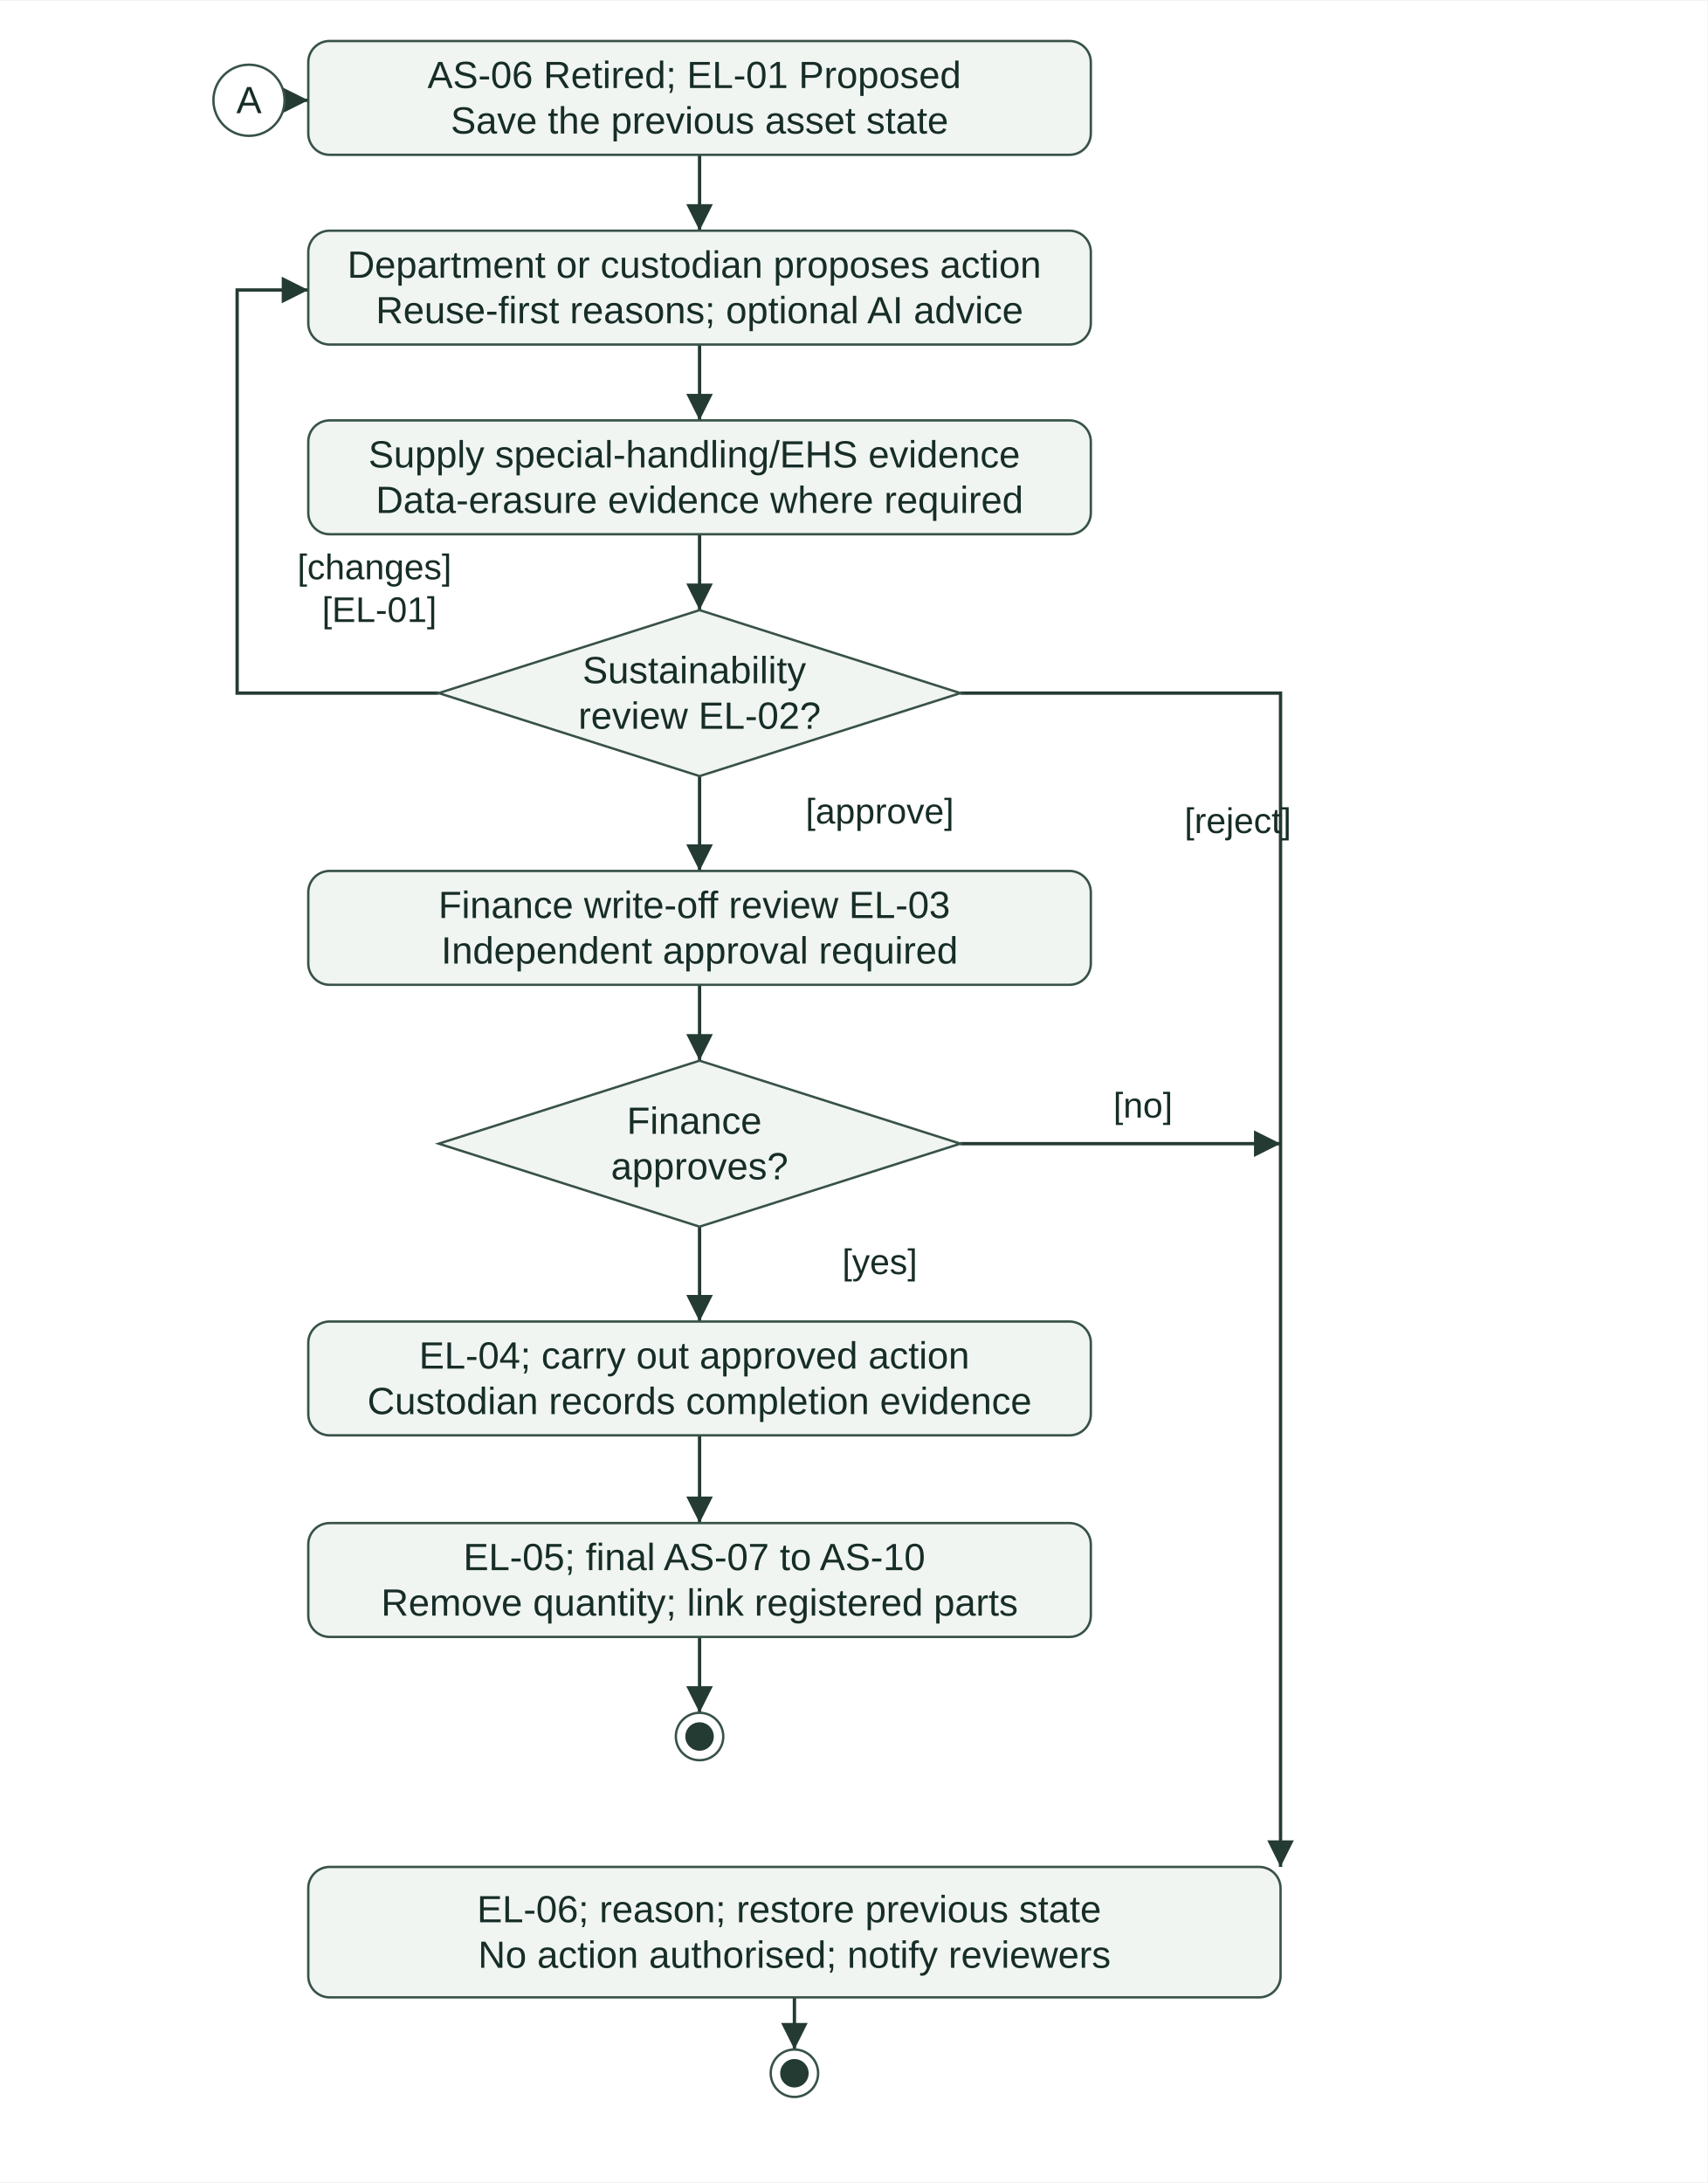
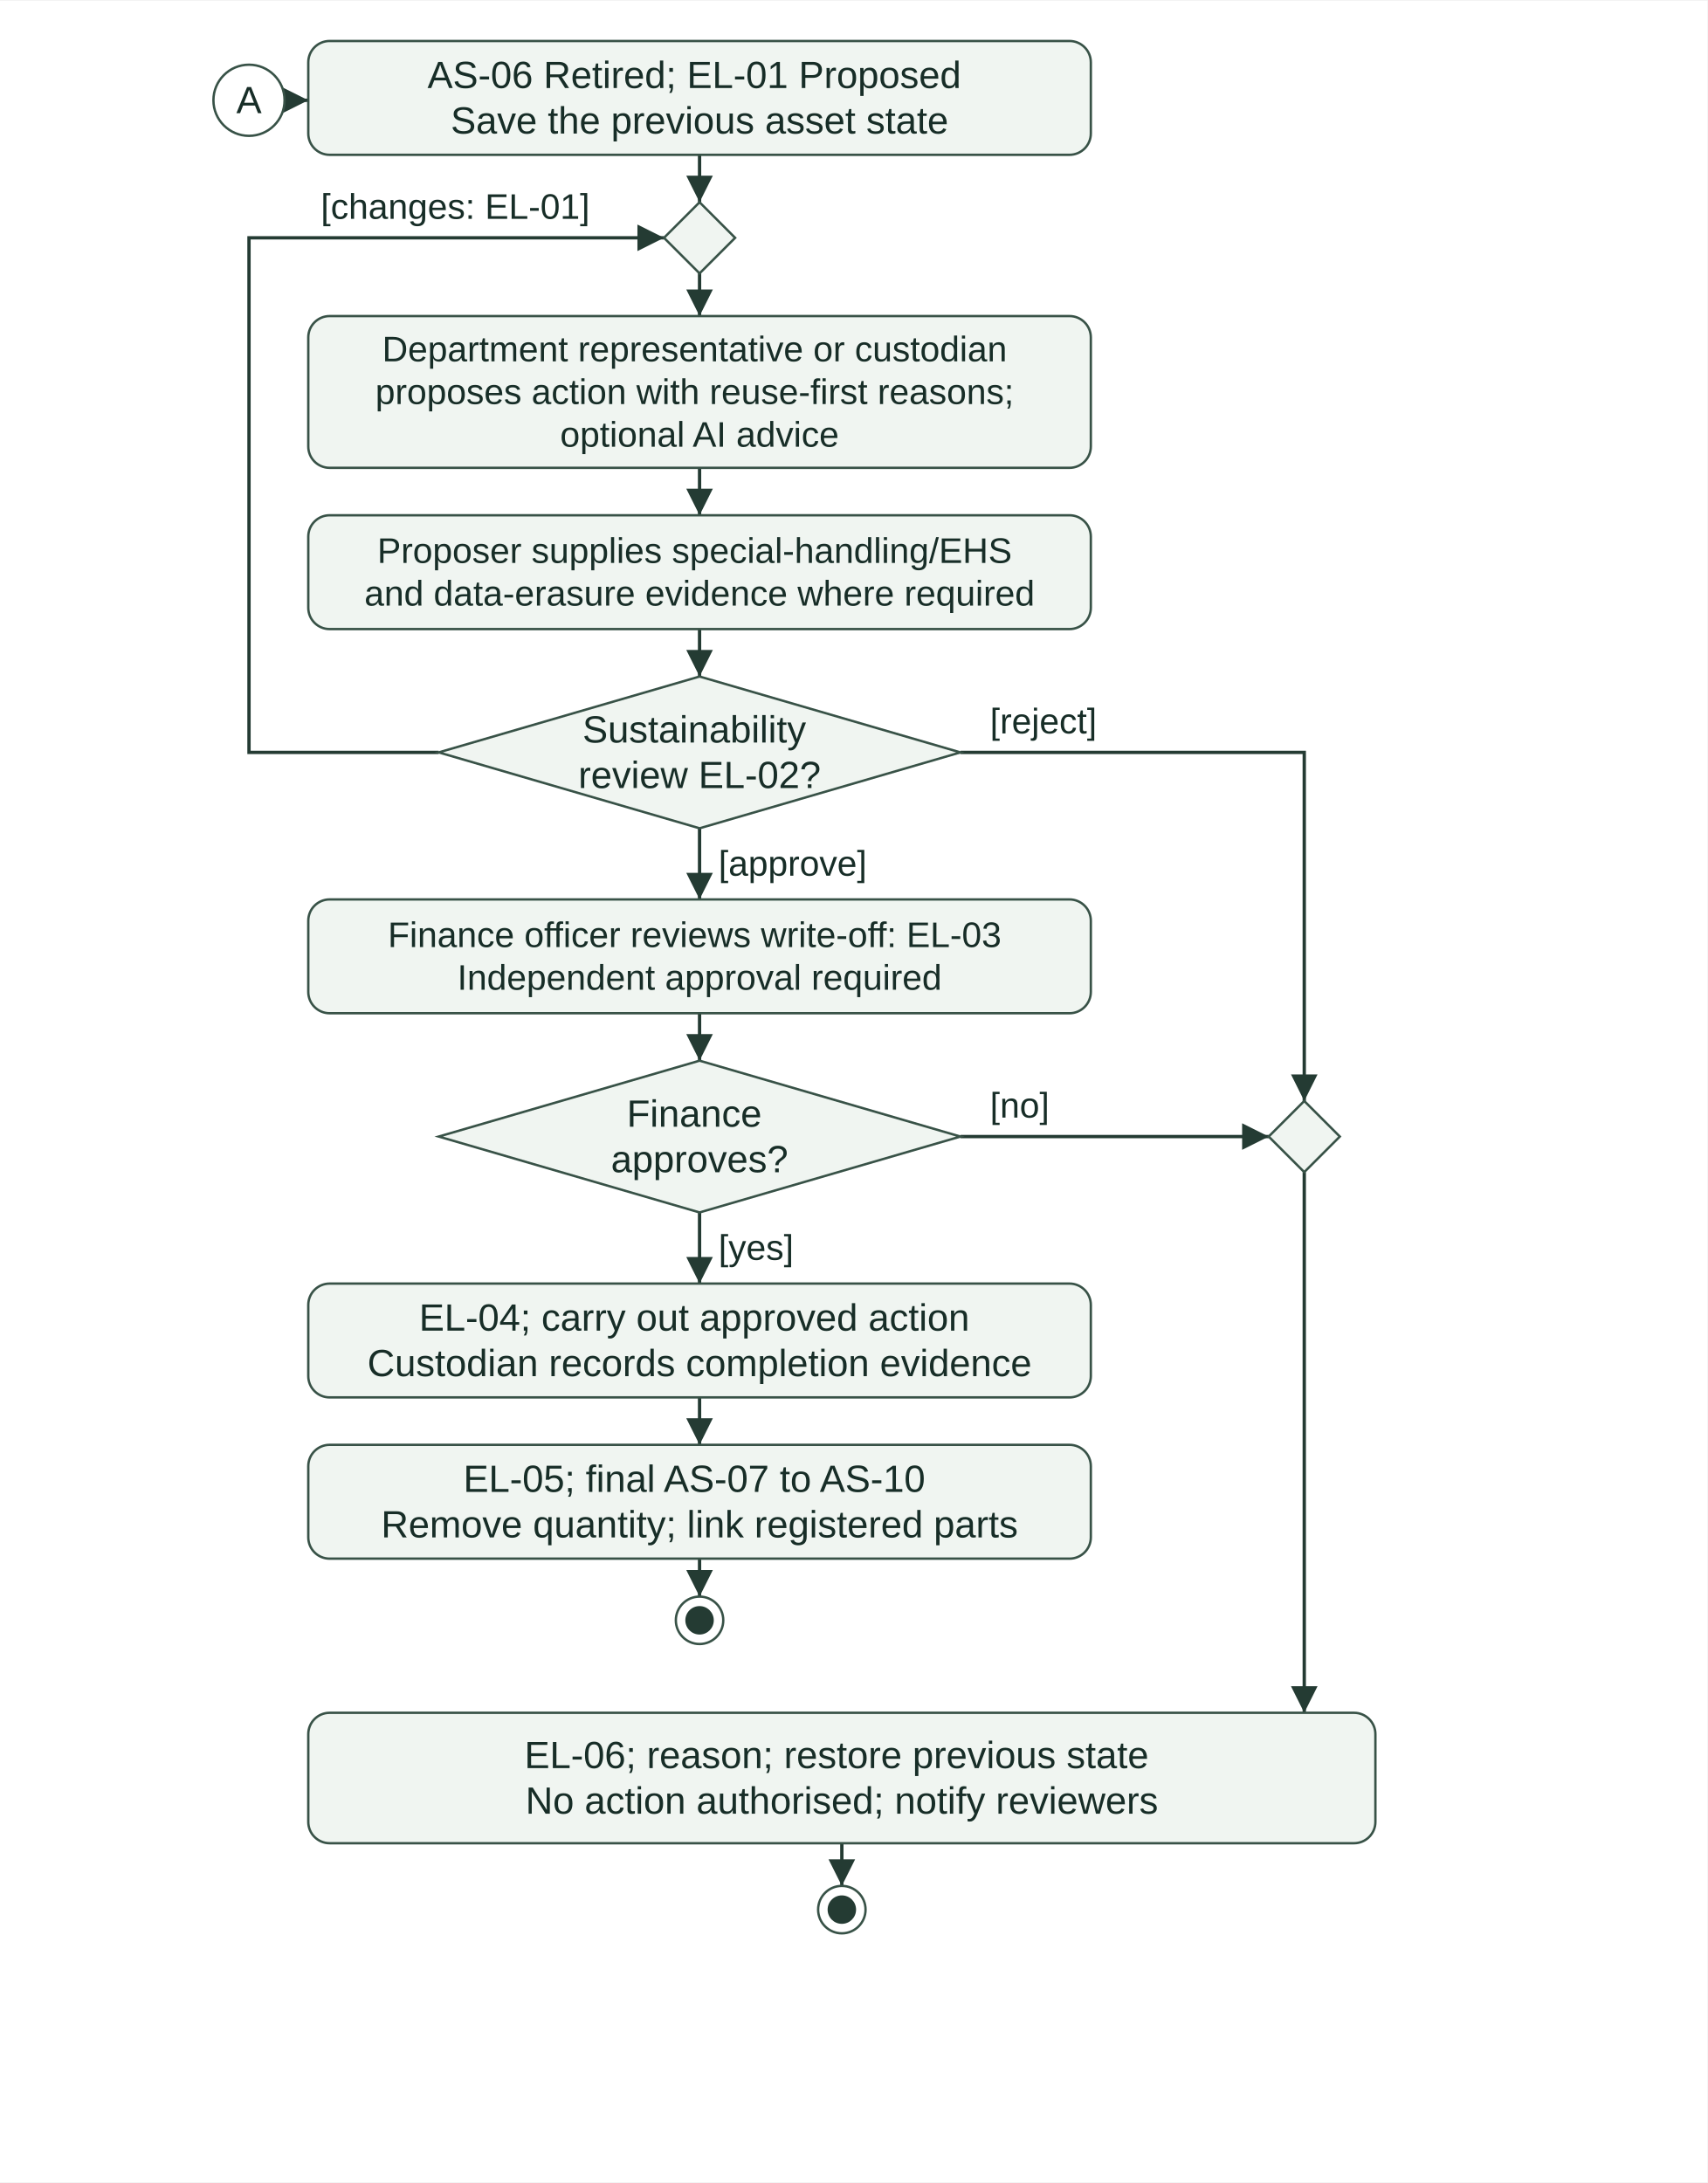
<svg xmlns="http://www.w3.org/2000/svg" width="560" height="716" viewBox="0 0 720 920">
  <rect width="720" height="920" fill="white" />
  <svg x="80.0" y="0" width="560" height="902" viewBox="590 48 560 902">
    <defs>
      <marker id="arrow" markerWidth="9" markerHeight="8" refX="8" refY="4" orient="auto">
        <path d="M0,0 L8,4 L0,8 Z" fill="#243b33" />
      </marker>
      <marker id="open" markerWidth="9" markerHeight="8" refX="8" refY="4" orient="auto">
        <path d="M0,0 L8,4 L0,8" fill="none" stroke="#243b33" />
      </marker>
    </defs>
    <rect width="100%" height="100%" fill="white" />
    <polyline points="260,74 260,94" fill="none" stroke="#243b33" stroke-width="1.4" marker-end="url(#arrow)" />
-     <polyline points="260,142 260,170" fill="none" stroke="#243b33" stroke-width="1.4" marker-end="url(#arrow)" />
-     <polyline points="260,240 260,280" fill="none" stroke="#243b33" stroke-width="1.4" marker-end="url(#arrow)" />
-     <polyline points="260,328 260,355" fill="none" stroke="#243b33" stroke-width="1.4" marker-end="url(#arrow)" />
-     <polyline points="260,425 260,465" fill="none" stroke="#243b33" stroke-width="1.4" marker-end="url(#arrow)" />
-     <polyline points="260,513 260,545" fill="none" stroke="#243b33" stroke-width="1.4" marker-end="url(#arrow)" />
-     <polyline points="260,615 260,655" fill="none" stroke="#243b33" stroke-width="1.4" marker-end="url(#arrow)" />
-     <polyline points="260,703 260,735" fill="none" stroke="#243b33" stroke-width="1.4" marker-end="url(#arrow)" />
-     <polyline points="150,580 35,580 35,304 95,304" fill="none" stroke="#243b33" stroke-width="1.4" marker-end="url(#arrow)" />
-     <polyline points="370,390 505,390 505,465" fill="none" stroke="#243b33" stroke-width="1.4" marker-end="url(#arrow)" />
-     <polyline points="505,525 505,555" fill="none" stroke="#243b33" stroke-width="1.4" marker-end="url(#arrow)" />
-     <polyline points="370,205 475,205" fill="none" stroke="#243b33" stroke-width="1.4" marker-end="url(#arrow)" />
+     <polyline points="260,142 260,165" fill="none" stroke="#243b33" stroke-width="1.4" marker-end="url(#arrow)" />
+     <polyline points="370,197 475,197" fill="none" stroke="#243b33" stroke-width="1.4" marker-end="url(#arrow)" />
+     <polyline points="260,229 260,255" fill="none" stroke="#243b33" stroke-width="1.4" marker-end="url(#arrow)" />
+     <polyline points="260,285 260,303" fill="none" stroke="#243b33" stroke-width="1.4" marker-end="url(#arrow)" />
+     <polyline points="260,367 260,387" fill="none" stroke="#243b33" stroke-width="1.4" marker-end="url(#arrow)" />
+     <polyline points="370,419 505,419 505,470" fill="none" stroke="#243b33" stroke-width="1.4" marker-end="url(#arrow)" />
+     <polyline points="505,530 505,546" fill="none" stroke="#243b33" stroke-width="1.4" marker-end="url(#arrow)" />
+     <polyline points="260,451 260,481" fill="none" stroke="#243b33" stroke-width="1.4" marker-end="url(#arrow)" />
+     <polyline points="260,529 260,549" fill="none" stroke="#243b33" stroke-width="1.4" marker-end="url(#arrow)" />
+     <polyline points="150,581 35,581 35,270 245,270" fill="none" stroke="#243b33" stroke-width="1.4" marker-end="url(#arrow)" />
+     <polyline points="260,613 260,643" fill="none" stroke="#243b33" stroke-width="1.4" marker-end="url(#arrow)" />
+     <polyline points="260,707 260,725" fill="none" stroke="#243b33" stroke-width="1.4" marker-end="url(#arrow)" />
    <polyline points="630,90 640,90" fill="none" stroke="#243b33" stroke-width="1.4" marker-end="url(#arrow)" />
-     <polyline points="805,113 805,145" fill="none" stroke="#243b33" stroke-width="1.4" marker-end="url(#arrow)" />
-     <polyline points="805,193 805,225" fill="none" stroke="#243b33" stroke-width="1.4" marker-end="url(#arrow)" />
-     <polyline points="805,273 805,305" fill="none" stroke="#243b33" stroke-width="1.4" marker-end="url(#arrow)" />
-     <polyline points="805,375 805,415" fill="none" stroke="#243b33" stroke-width="1.4" marker-end="url(#arrow)" />
-     <polyline points="805,463 805,495" fill="none" stroke="#243b33" stroke-width="1.4" marker-end="url(#arrow)" />
-     <polyline points="805,565 805,605" fill="none" stroke="#243b33" stroke-width="1.4" marker-end="url(#arrow)" />
-     <polyline points="805,653 805,690" fill="none" stroke="#243b33" stroke-width="1.4" marker-end="url(#arrow)" />
-     <polyline points="805,738 805,770" fill="none" stroke="#243b33" stroke-width="1.4" marker-end="url(#arrow)" />
-     <polyline points="915,340 1050,340 1050,835" fill="none" stroke="#243b33" stroke-width="1.4" marker-end="url(#arrow)" />
-     <polyline points="915,530 1050,530" fill="none" stroke="#243b33" stroke-width="1.4" marker-end="url(#arrow)" />
-     <polyline points="845,890 845,912" fill="none" stroke="#243b33" stroke-width="1.4" marker-end="url(#arrow)" />
-     <polyline points="695,340 610,340 610,170 640,170" fill="none" stroke="#243b33" stroke-width="1.4" marker-end="url(#arrow)" />
+     <polyline points="805,113 805,133" fill="none" stroke="#243b33" stroke-width="1.4" marker-end="url(#arrow)" />
+     <polyline points="805,163 805,181" fill="none" stroke="#243b33" stroke-width="1.4" marker-end="url(#arrow)" />
+     <polyline points="805,245 805,265" fill="none" stroke="#243b33" stroke-width="1.4" marker-end="url(#arrow)" />
+     <polyline points="805,313 805,333" fill="none" stroke="#243b33" stroke-width="1.4" marker-end="url(#arrow)" />
+     <polyline points="695,365 615,365 615,148 790,148" fill="none" stroke="#243b33" stroke-width="1.4" marker-end="url(#arrow)" />
+     <polyline points="915,365 1060,365 1060,512" fill="none" stroke="#243b33" stroke-width="1.4" marker-end="url(#arrow)" />
+     <polyline points="805,397 805,427" fill="none" stroke="#243b33" stroke-width="1.4" marker-end="url(#arrow)" />
+     <polyline points="805,475 805,495" fill="none" stroke="#243b33" stroke-width="1.4" marker-end="url(#arrow)" />
+     <polyline points="915,527 1045,527" fill="none" stroke="#243b33" stroke-width="1.4" marker-end="url(#arrow)" />
+     <polyline points="1060,542 1060,770" fill="none" stroke="#243b33" stroke-width="1.4" marker-end="url(#arrow)" />
+     <polyline points="805,559 805,589" fill="none" stroke="#243b33" stroke-width="1.4" marker-end="url(#arrow)" />
+     <polyline points="805,637 805,657" fill="none" stroke="#243b33" stroke-width="1.4" marker-end="url(#arrow)" />
+     <polyline points="805,705 805,721" fill="none" stroke="#243b33" stroke-width="1.4" marker-end="url(#arrow)" />
+     <polyline points="865,825 865,843" fill="none" stroke="#243b33" stroke-width="1.4" marker-end="url(#arrow)" />
    <circle cx="260" cy="66" r="8" fill="#243b33" />
    <rect x="95" y="94" width="330" height="48" rx="9" fill="#f0f5f1" stroke="#385247" />
    <text x="260.0" y="113.84" text-anchor="middle" font-family="Arial,sans-serif" font-size="16" font-weight="normal" fill="#172d27">
      <tspan x="260.0" dy="0">Custodian reports defect: MW-01</tspan>
      <tspan x="260.0" dy="19.2">Maintenance staff assess: MW-02</tspan>
    </text>
-     <polygon points="260.0,170 370,205.0 260.0,240 150,205.0" fill="#f0f5f1" stroke="#385247" />
-     <text x="260.0" y="200.84" text-anchor="middle" font-family="Arial,sans-serif" font-size="16" font-weight="normal" fill="#172d27">
+     <polygon points="260.0,165 370,197.0 260.0,229 150,197.0" fill="#f0f5f1" stroke="#385247" />
+     <text x="260.0" y="192.84" text-anchor="middle" font-family="Arial,sans-serif" font-size="16" font-weight="normal" fill="#172d27">
      <tspan x="260.0" dy="0">Repairable and</tspan>
      <tspan x="260.0" dy="19.2">economic?</tspan>
    </text>
-     <text x="336" y="260.0" text-anchor="middle" font-family="Arial,sans-serif" font-size="15" font-weight="normal" fill="#172d27">
-       <tspan x="336" dy="0">[yes]</tspan>
-     </text>
-     <rect x="95" y="280" width="330" height="48" rx="9" fill="#f0f5f1" stroke="#385247" />
-     <text x="260.0" y="299.84" text-anchor="middle" font-family="Arial,sans-serif" font-size="16" font-weight="normal" fill="#172d27">
-       <tspan x="260.0" dy="0">Record plan and estimate: MW-03</tspan>
-       <tspan x="260.0" dy="19.2">Department and conditional Finance review</tspan>
-     </text>
-     <polygon points="260.0,355 370,390.0 260.0,425 150,390.0" fill="#f0f5f1" stroke="#385247" />
-     <text x="260.0" y="395.44" text-anchor="middle" font-family="Arial,sans-serif" font-size="16" font-weight="normal" fill="#172d27">
+     <text x="422" y="189" text-anchor="middle" font-family="Arial,sans-serif" font-size="15" font-weight="normal" fill="#172d27" stroke="white" stroke-width="5" stroke-linejoin="round" paint-order="stroke">
+       <tspan x="422" dy="0">[no: MW-07]</tspan>
+     </text>
+     <ellipse cx="490.0" cy="197.0" rx="15.0" ry="15.0" fill="white" stroke="#385247" />
+     <text x="490.0" y="202.44" text-anchor="middle" font-family="Arial,sans-serif" font-size="16" font-weight="normal" fill="#172d27">
+       <tspan x="490.0" dy="0">A</tspan>
+     </text>
+     <text x="268" y="245" text-anchor="start" font-family="Arial,sans-serif" font-size="15" font-weight="normal" fill="#172d27" stroke="white" stroke-width="5" stroke-linejoin="round" paint-order="stroke">
+       <tspan x="268" dy="0">[yes]</tspan>
+     </text>
+     <polygon points="260.0,255 275,270.0 260.0,285 245,270.0" fill="#f0f5f1" stroke="#385247" />
+     <text x="260.0" y="275.44" text-anchor="middle" font-family="Arial,sans-serif" font-size="16" font-weight="normal" fill="#172d27">
+       <tspan x="260.0" dy="0" />
+     </text>
+     <rect x="95" y="303" width="330" height="64" rx="9" fill="#f0f5f1" stroke="#385247" />
+     <text x="260.0" y="322.1" text-anchor="middle" font-family="Arial,sans-serif" font-size="15" font-weight="normal" fill="#172d27">
+       <tspan x="260.0" dy="0">Maintenance staff record plan and</tspan>
+       <tspan x="260.0" dy="18.0">estimate: MW-03; Department and</tspan>
+       <tspan x="260.0" dy="18.0">conditional Finance review</tspan>
+     </text>
+     <polygon points="260.0,387 370,419.0 260.0,451 150,419.0" fill="#f0f5f1" stroke="#385247" />
+     <text x="260.0" y="424.44" text-anchor="middle" font-family="Arial,sans-serif" font-size="16" font-weight="normal" fill="#172d27">
      <tspan x="260.0" dy="0">Costs approved?</tspan>
    </text>
-     <text x="336" y="445.0" text-anchor="middle" font-family="Arial,sans-serif" font-size="15" font-weight="normal" fill="#172d27">
-       <tspan x="336" dy="0">[yes]</tspan>
-     </text>
-     <rect x="95" y="465" width="330" height="48" rx="9" fill="#f0f5f1" stroke="#385247" />
-     <text x="260.0" y="484.84" text-anchor="middle" font-family="Arial,sans-serif" font-size="16" font-weight="normal" fill="#172d27">
-       <tspan x="260.0" dy="0">MW-04 then MW-05</tspan>
-       <tspan x="260.0" dy="19.2">AS-04; perform approved work</tspan>
-     </text>
-     <polygon points="260.0,545 370,580.0 260.0,615 150,580.0" fill="#f0f5f1" stroke="#385247" />
-     <text x="260.0" y="575.84" text-anchor="middle" font-family="Arial,sans-serif" font-size="16" font-weight="normal" fill="#172d27">
+     <text x="392" y="411" text-anchor="middle" font-family="Arial,sans-serif" font-size="15" font-weight="normal" fill="#172d27" stroke="white" stroke-width="5" stroke-linejoin="round" paint-order="stroke">
+       <tspan x="392" dy="0">[no]</tspan>
+     </text>
+     <rect x="435" y="470" width="140" height="60" rx="9" fill="#f0f5f1" stroke="#385247" />
+     <text x="505.0" y="496.1" text-anchor="middle" font-family="Arial,sans-serif" font-size="15" font-weight="normal" fill="#172d27">
+       <tspan x="505.0" dy="0">MW-08 Rejected</tspan>
+       <tspan x="505.0" dy="18.0">Reason; no work</tspan>
+     </text>
+     <ellipse cx="505.0" cy="556.0" rx="10.0" ry="10.0" fill="white" stroke="#385247" />
+     <text x="505.0" y="561.44" text-anchor="middle" font-family="Arial,sans-serif" font-size="16" font-weight="normal" fill="#172d27">
+       <tspan x="505.0" dy="0" />
+     </text>
+     <circle cx="505" cy="556" r="6" fill="#243b33" />
+     <text x="268" y="471" text-anchor="start" font-family="Arial,sans-serif" font-size="15" font-weight="normal" fill="#172d27" stroke="white" stroke-width="5" stroke-linejoin="round" paint-order="stroke">
+       <tspan x="268" dy="0">[yes]</tspan>
+     </text>
+     <rect x="95" y="481" width="330" height="48" rx="9" fill="#f0f5f1" stroke="#385247" />
+     <text x="260.0" y="501.1" text-anchor="middle" font-family="Arial,sans-serif" font-size="15" font-weight="normal" fill="#172d27">
+       <tspan x="260.0" dy="0">Maintenance staff perform approved work</tspan>
+       <tspan x="260.0" dy="18.0">MW-04 then MW-05; AS-04</tspan>
+     </text>
+     <polygon points="260.0,549 370,581.0 260.0,613 150,581.0" fill="#f0f5f1" stroke="#385247" />
+     <text x="260.0" y="576.84" text-anchor="middle" font-family="Arial,sans-serif" font-size="16" font-weight="normal" fill="#172d27">
      <tspan x="260.0" dy="0">Cost exceeds</tspan>
      <tspan x="260.0" dy="19.2">approval?</tspan>
    </text>
-     <text x="336" y="635.0" text-anchor="middle" font-family="Arial,sans-serif" font-size="15" font-weight="normal" fill="#172d27">
-       <tspan x="336" dy="0">[no]</tspan>
-     </text>
-     <rect x="95" y="655" width="330" height="48" rx="9" fill="#f0f5f1" stroke="#385247" />
-     <text x="260.0" y="674.84" text-anchor="middle" font-family="Arial,sans-serif" font-size="16" font-weight="normal" fill="#172d27">
-       <tspan x="260.0" dy="0">Record parts, labour, cost and outcome</tspan>
-       <tspan x="260.0" dy="19.2">MW-06; restore AS-02 or AS-03</tspan>
-     </text>
-     <ellipse cx="260.0" cy="745.0" rx="10.0" ry="10.0" fill="white" stroke="#385247" />
-     <text x="260.0" y="750.44" text-anchor="middle" font-family="Arial,sans-serif" font-size="16" font-weight="normal" fill="#172d27">
+     <text x="140" y="262" text-anchor="middle" font-family="Arial,sans-serif" font-size="15" font-weight="normal" fill="#172d27" stroke="white" stroke-width="5" stroke-linejoin="round" paint-order="stroke">
+       <tspan x="140" dy="0">[yes: MW-03]</tspan>
+     </text>
+     <text x="268" y="633" text-anchor="start" font-family="Arial,sans-serif" font-size="15" font-weight="normal" fill="#172d27" stroke="white" stroke-width="5" stroke-linejoin="round" paint-order="stroke">
+       <tspan x="268" dy="0">[no]</tspan>
+     </text>
+     <rect x="95" y="643" width="330" height="64" rx="9" fill="#f0f5f1" stroke="#385247" />
+     <text x="260.0" y="662.1" text-anchor="middle" font-family="Arial,sans-serif" font-size="15" font-weight="normal" fill="#172d27">
+       <tspan x="260.0" dy="0">Maintenance staff record parts, labour,</tspan>
+       <tspan x="260.0" dy="18.0">cost and outcome: MW-06</tspan>
+       <tspan x="260.0" dy="18.0">System restores AS-02 or AS-03</tspan>
+     </text>
+     <ellipse cx="260.0" cy="735.0" rx="10.0" ry="10.0" fill="white" stroke="#385247" />
+     <text x="260.0" y="740.44" text-anchor="middle" font-family="Arial,sans-serif" font-size="16" font-weight="normal" fill="#172d27">
      <tspan x="260.0" dy="0" />
    </text>
-     <circle cx="260" cy="745" r="6" fill="#243b33" />
-     <text x="90" y="449" text-anchor="middle" font-family="Arial,sans-serif" font-size="15" font-weight="normal" fill="#172d27">
-       <tspan x="90" dy="0">[yes: MW-03]</tspan>
-     </text>
-     <text x="480" y="380" text-anchor="middle" font-family="Arial,sans-serif" font-size="15" font-weight="normal" fill="#172d27">
-       <tspan x="480" dy="0">[no]</tspan>
-     </text>
-     <rect x="435" y="465" width="140" height="60" rx="9" fill="#f0f5f1" stroke="#385247" />
-     <text x="505.0" y="490.84" text-anchor="middle" font-family="Arial,sans-serif" font-size="16" font-weight="normal" fill="#172d27">
-       <tspan x="505.0" dy="0">MW-08 Rejected</tspan>
-       <tspan x="505.0" dy="19.2">Reason; no work</tspan>
-     </text>
-     <ellipse cx="505.0" cy="565.0" rx="10.0" ry="10.0" fill="white" stroke="#385247" />
-     <text x="505.0" y="570.44" text-anchor="middle" font-family="Arial,sans-serif" font-size="16" font-weight="normal" fill="#172d27">
-       <tspan x="505.0" dy="0" />
-     </text>
-     <circle cx="505" cy="565" r="6" fill="#243b33" />
-     <text x="450" y="185" text-anchor="middle" font-family="Arial,sans-serif" font-size="15" font-weight="normal" fill="#172d27">
-       <tspan x="450" dy="0">[no: MW-07]</tspan>
-     </text>
-     <ellipse cx="490.0" cy="205.0" rx="15.0" ry="15.0" fill="white" stroke="#385247" />
-     <text x="490.0" y="210.44" text-anchor="middle" font-family="Arial,sans-serif" font-size="16" font-weight="normal" fill="#172d27">
-       <tspan x="490.0" dy="0">A</tspan>
+     <circle cx="260" cy="735" r="6" fill="#243b33" />
+     <rect x="45" y="790" width="540" height="110" rx="0" fill="#fff6e3" stroke="#385247" />
+     <text x="315.0" y="814.1" text-anchor="middle" font-family="Arial,sans-serif" font-size="15" font-weight="normal" fill="#172d27">
+       <tspan x="315.0" dy="0">Exception paths</tspan>
+       <tspan x="315.0" dy="18.0">Missing evidence: stay pending; never skip EHS or erasure.</tspan>
+       <tspan x="315.0" dy="18.0">Repair fails in MW-05: MW-07 then EL-01.</tspan>
+       <tspan x="315.0" dy="18.0">Retain: EL-06 rejects retirement; restore AS-02/AS-03.</tspan>
+       <tspan x="315.0" dy="18.0">AI down or insufficient evidence: manual review.</tspan>
    </text>
    <ellipse cx="615.0" cy="90.0" rx="15.0" ry="15.0" fill="white" stroke="#385247" />
    <text x="615.0" y="95.44" text-anchor="middle" font-family="Arial,sans-serif" font-size="16" font-weight="normal" fill="#172d27">
      <tspan x="615.0" dy="0">A</tspan>
    </text>
    <rect x="640" y="65" width="330" height="48" rx="9" fill="#f0f5f1" stroke="#385247" />
    <text x="805.0" y="84.84" text-anchor="middle" font-family="Arial,sans-serif" font-size="16" font-weight="normal" fill="#172d27">
      <tspan x="805.0" dy="0">AS-06 Retired; EL-01 Proposed</tspan>
      <tspan x="805.0" dy="19.2">Save the previous asset state</tspan>
    </text>
-     <rect x="640" y="145" width="330" height="48" rx="9" fill="#f0f5f1" stroke="#385247" />
-     <text x="805.0" y="164.84" text-anchor="middle" font-family="Arial,sans-serif" font-size="16" font-weight="normal" fill="#172d27">
-       <tspan x="805.0" dy="0">Department or custodian proposes action</tspan>
-       <tspan x="805.0" dy="19.2">Reuse-first reasons; optional AI advice</tspan>
-     </text>
-     <rect x="640" y="225" width="330" height="48" rx="9" fill="#f0f5f1" stroke="#385247" />
-     <text x="805.0" y="244.84" text-anchor="middle" font-family="Arial,sans-serif" font-size="16" font-weight="normal" fill="#172d27">
-       <tspan x="805.0" dy="0">Supply special-handling/EHS evidence</tspan>
-       <tspan x="805.0" dy="19.2">Data-erasure evidence where required</tspan>
-     </text>
-     <polygon points="805.0,305 915,340.0 805.0,375 695,340.0" fill="#f0f5f1" stroke="#385247" />
-     <text x="805.0" y="335.84" text-anchor="middle" font-family="Arial,sans-serif" font-size="16" font-weight="normal" fill="#172d27">
+     <polygon points="805.0,133 820,148.0 805.0,163 790,148.0" fill="#f0f5f1" stroke="#385247" />
+     <text x="805.0" y="153.44" text-anchor="middle" font-family="Arial,sans-serif" font-size="16" font-weight="normal" fill="#172d27">
+       <tspan x="805.0" dy="0" />
+     </text>
+     <rect x="640" y="181" width="330" height="64" rx="9" fill="#f0f5f1" stroke="#385247" />
+     <text x="805.0" y="200.1" text-anchor="middle" font-family="Arial,sans-serif" font-size="15" font-weight="normal" fill="#172d27">
+       <tspan x="805.0" dy="0">Department representative or custodian</tspan>
+       <tspan x="805.0" dy="18.0">proposes action with reuse-first reasons;</tspan>
+       <tspan x="805.0" dy="18.0">optional AI advice</tspan>
+     </text>
+     <rect x="640" y="265" width="330" height="48" rx="9" fill="#f0f5f1" stroke="#385247" />
+     <text x="805.0" y="285.1" text-anchor="middle" font-family="Arial,sans-serif" font-size="15" font-weight="normal" fill="#172d27">
+       <tspan x="805.0" dy="0">Proposer supplies special-handling/EHS</tspan>
+       <tspan x="805.0" dy="18.0">and data-erasure evidence where required</tspan>
+     </text>
+     <polygon points="805.0,333 915,365.0 805.0,397 695,365.0" fill="#f0f5f1" stroke="#385247" />
+     <text x="805.0" y="360.84" text-anchor="middle" font-family="Arial,sans-serif" font-size="16" font-weight="normal" fill="#172d27">
      <tspan x="805.0" dy="0">Sustainability</tspan>
      <tspan x="805.0" dy="19.2">review EL-02?</tspan>
    </text>
-     <text x="881" y="395.0" text-anchor="middle" font-family="Arial,sans-serif" font-size="15" font-weight="normal" fill="#172d27">
-       <tspan x="881" dy="0">[approve]</tspan>
-     </text>
-     <rect x="640" y="415" width="330" height="48" rx="9" fill="#f0f5f1" stroke="#385247" />
-     <text x="805.0" y="434.84" text-anchor="middle" font-family="Arial,sans-serif" font-size="16" font-weight="normal" fill="#172d27">
-       <tspan x="805.0" dy="0">Finance write-off review EL-03</tspan>
-       <tspan x="805.0" dy="19.2">Independent approval required</tspan>
-     </text>
-     <polygon points="805.0,495 915,530.0 805.0,565 695,530.0" fill="#f0f5f1" stroke="#385247" />
-     <text x="805.0" y="525.84" text-anchor="middle" font-family="Arial,sans-serif" font-size="16" font-weight="normal" fill="#172d27">
+     <text x="702" y="140" text-anchor="middle" font-family="Arial,sans-serif" font-size="15" font-weight="normal" fill="#172d27" stroke="white" stroke-width="5" stroke-linejoin="round" paint-order="stroke">
+       <tspan x="702" dy="0">[changes: EL-01]</tspan>
+     </text>
+     <text x="950" y="357" text-anchor="middle" font-family="Arial,sans-serif" font-size="15" font-weight="normal" fill="#172d27" stroke="white" stroke-width="5" stroke-linejoin="round" paint-order="stroke">
+       <tspan x="950" dy="0">[reject]</tspan>
+     </text>
+     <text x="813" y="417" text-anchor="start" font-family="Arial,sans-serif" font-size="15" font-weight="normal" fill="#172d27" stroke="white" stroke-width="5" stroke-linejoin="round" paint-order="stroke">
+       <tspan x="813" dy="0">[approve]</tspan>
+     </text>
+     <rect x="640" y="427" width="330" height="48" rx="9" fill="#f0f5f1" stroke="#385247" />
+     <text x="805.0" y="447.1" text-anchor="middle" font-family="Arial,sans-serif" font-size="15" font-weight="normal" fill="#172d27">
+       <tspan x="805.0" dy="0">Finance officer reviews write-off: EL-03</tspan>
+       <tspan x="805.0" dy="18.0">Independent approval required</tspan>
+     </text>
+     <polygon points="805.0,495 915,527.0 805.0,559 695,527.0" fill="#f0f5f1" stroke="#385247" />
+     <text x="805.0" y="522.84" text-anchor="middle" font-family="Arial,sans-serif" font-size="16" font-weight="normal" fill="#172d27">
      <tspan x="805.0" dy="0">Finance</tspan>
      <tspan x="805.0" dy="19.2">approves?</tspan>
    </text>
-     <text x="881" y="585.0" text-anchor="middle" font-family="Arial,sans-serif" font-size="15" font-weight="normal" fill="#172d27">
-       <tspan x="881" dy="0">[yes]</tspan>
-     </text>
-     <rect x="640" y="605" width="330" height="48" rx="9" fill="#f0f5f1" stroke="#385247" />
-     <text x="805.0" y="624.84" text-anchor="middle" font-family="Arial,sans-serif" font-size="16" font-weight="normal" fill="#172d27">
+     <text x="940" y="519" text-anchor="middle" font-family="Arial,sans-serif" font-size="15" font-weight="normal" fill="#172d27" stroke="white" stroke-width="5" stroke-linejoin="round" paint-order="stroke">
+       <tspan x="940" dy="0">[no]</tspan>
+     </text>
+     <polygon points="1060.0,512 1075,527.0 1060.0,542 1045,527.0" fill="#f0f5f1" stroke="#385247" />
+     <text x="1060.0" y="532.44" text-anchor="middle" font-family="Arial,sans-serif" font-size="16" font-weight="normal" fill="#172d27">
+       <tspan x="1060.0" dy="0" />
+     </text>
+     <text x="813" y="579" text-anchor="start" font-family="Arial,sans-serif" font-size="15" font-weight="normal" fill="#172d27" stroke="white" stroke-width="5" stroke-linejoin="round" paint-order="stroke">
+       <tspan x="813" dy="0">[yes]</tspan>
+     </text>
+     <rect x="640" y="589" width="330" height="48" rx="9" fill="#f0f5f1" stroke="#385247" />
+     <text x="805.0" y="608.84" text-anchor="middle" font-family="Arial,sans-serif" font-size="16" font-weight="normal" fill="#172d27">
      <tspan x="805.0" dy="0">EL-04; carry out approved action</tspan>
      <tspan x="805.0" dy="19.2">Custodian records completion evidence</tspan>
    </text>
-     <rect x="640" y="690" width="330" height="48" rx="9" fill="#f0f5f1" stroke="#385247" />
-     <text x="805.0" y="709.84" text-anchor="middle" font-family="Arial,sans-serif" font-size="16" font-weight="normal" fill="#172d27">
+     <rect x="640" y="657" width="330" height="48" rx="9" fill="#f0f5f1" stroke="#385247" />
+     <text x="805.0" y="676.84" text-anchor="middle" font-family="Arial,sans-serif" font-size="16" font-weight="normal" fill="#172d27">
      <tspan x="805.0" dy="0">EL-05; final AS-07 to AS-10</tspan>
      <tspan x="805.0" dy="19.2">Remove quantity; link registered parts</tspan>
    </text>
-     <ellipse cx="805.0" cy="780.0" rx="10.0" ry="10.0" fill="white" stroke="#385247" />
-     <text x="805.0" y="785.44" text-anchor="middle" font-family="Arial,sans-serif" font-size="16" font-weight="normal" fill="#172d27">
+     <ellipse cx="805.0" cy="731.0" rx="10.0" ry="10.0" fill="white" stroke="#385247" />
+     <text x="805.0" y="736.44" text-anchor="middle" font-family="Arial,sans-serif" font-size="16" font-weight="normal" fill="#172d27">
      <tspan x="805.0" dy="0" />
    </text>
-     <circle cx="805" cy="780" r="6" fill="#243b33" />
-     <text x="1032" y="399" text-anchor="middle" font-family="Arial,sans-serif" font-size="15" font-weight="normal" fill="#172d27">
-       <tspan x="1032" dy="0">[reject]</tspan>
-     </text>
-     <text x="992" y="519" text-anchor="middle" font-family="Arial,sans-serif" font-size="15" font-weight="normal" fill="#172d27">
-       <tspan x="992" dy="0">[no]</tspan>
-     </text>
-     <rect x="640" y="835" width="410" height="55" rx="9" fill="#f0f5f1" stroke="#385247" />
-     <text x="845.0" y="858.34" text-anchor="middle" font-family="Arial,sans-serif" font-size="16" font-weight="normal" fill="#172d27">
-       <tspan x="845.0" dy="0">EL-06; reason; restore previous state</tspan>
-       <tspan x="845.0" dy="19.2">No action authorised; notify reviewers</tspan>
-     </text>
-     <ellipse cx="845.0" cy="922.0" rx="10.0" ry="10.0" fill="white" stroke="#385247" />
-     <text x="845.0" y="927.44" text-anchor="middle" font-family="Arial,sans-serif" font-size="16" font-weight="normal" fill="#172d27">
-       <tspan x="845.0" dy="0" />
-     </text>
-     <circle cx="845" cy="922" r="6" fill="#243b33" />
-     <text x="670" y="292" text-anchor="middle" font-family="Arial,sans-serif" font-size="15" font-weight="normal" fill="#172d27">
-       <tspan x="670" dy="0">[changes]</tspan>
-       <tspan x="670" dy="18.0">[EL-01]</tspan>
-     </text>
-     <rect x="45" y="810" width="540" height="110" rx="0" fill="#fff6e3" stroke="#385247" />
-     <text x="315.0" y="834.1" text-anchor="middle" font-family="Arial,sans-serif" font-size="15" font-weight="normal" fill="#172d27">
-       <tspan x="315.0" dy="0">Guards</tspan>
-       <tspan x="315.0" dy="18.0">Missing evidence: stay pending; never skip EHS or erasure.</tspan>
-       <tspan x="315.0" dy="18.0">Repair fails in MW-05: MW-07 then EL-01.</tspan>
-       <tspan x="315.0" dy="18.0">Retain: EL-06 rejects retirement; restore AS-02/AS-03.</tspan>
-       <tspan x="315.0" dy="18.0">AI down or insufficient evidence: manual review.</tspan>
-     </text>
+     <circle cx="805" cy="731" r="6" fill="#243b33" />
+     <rect x="640" y="770" width="450" height="55" rx="9" fill="#f0f5f1" stroke="#385247" />
+     <text x="865.0" y="793.34" text-anchor="middle" font-family="Arial,sans-serif" font-size="16" font-weight="normal" fill="#172d27">
+       <tspan x="865.0" dy="0">EL-06; reason; restore previous state</tspan>
+       <tspan x="865.0" dy="19.2">No action authorised; notify reviewers</tspan>
+     </text>
+     <ellipse cx="865.0" cy="853.0" rx="10.0" ry="10.0" fill="white" stroke="#385247" />
+     <text x="865.0" y="858.44" text-anchor="middle" font-family="Arial,sans-serif" font-size="16" font-weight="normal" fill="#172d27">
+       <tspan x="865.0" dy="0" />
+     </text>
+     <circle cx="865" cy="853" r="6" fill="#243b33" />
  </svg>
</svg>
